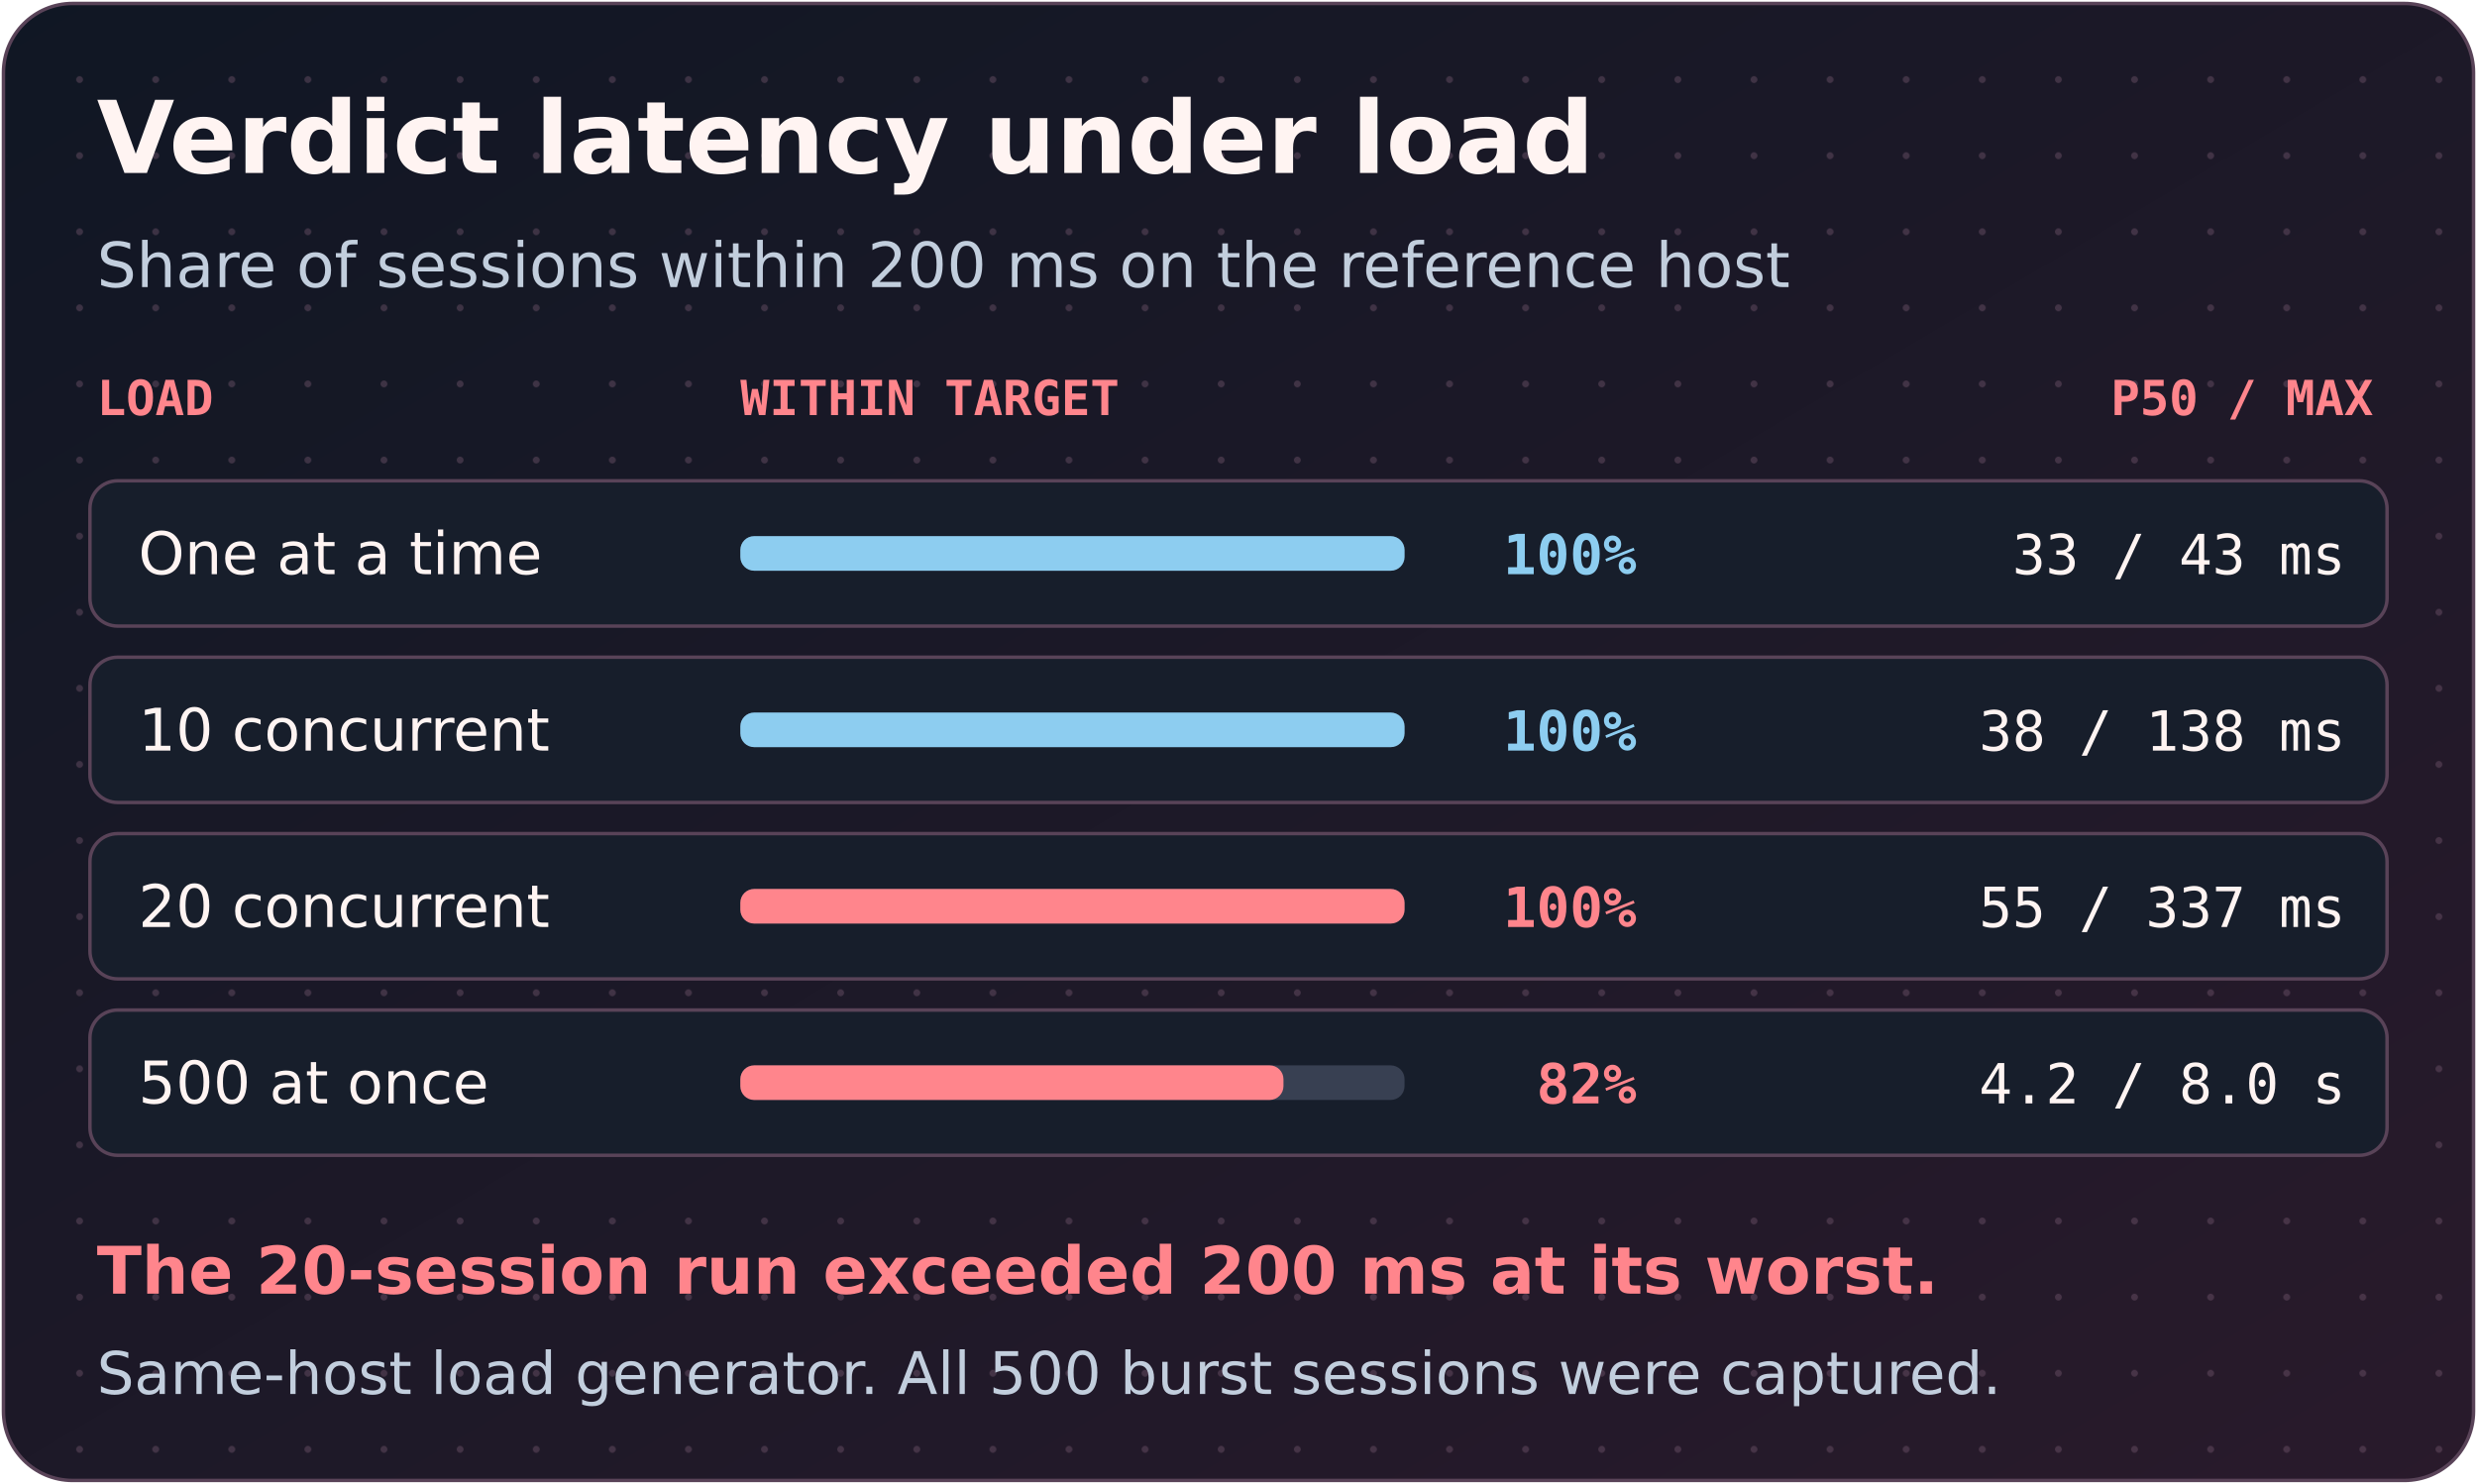
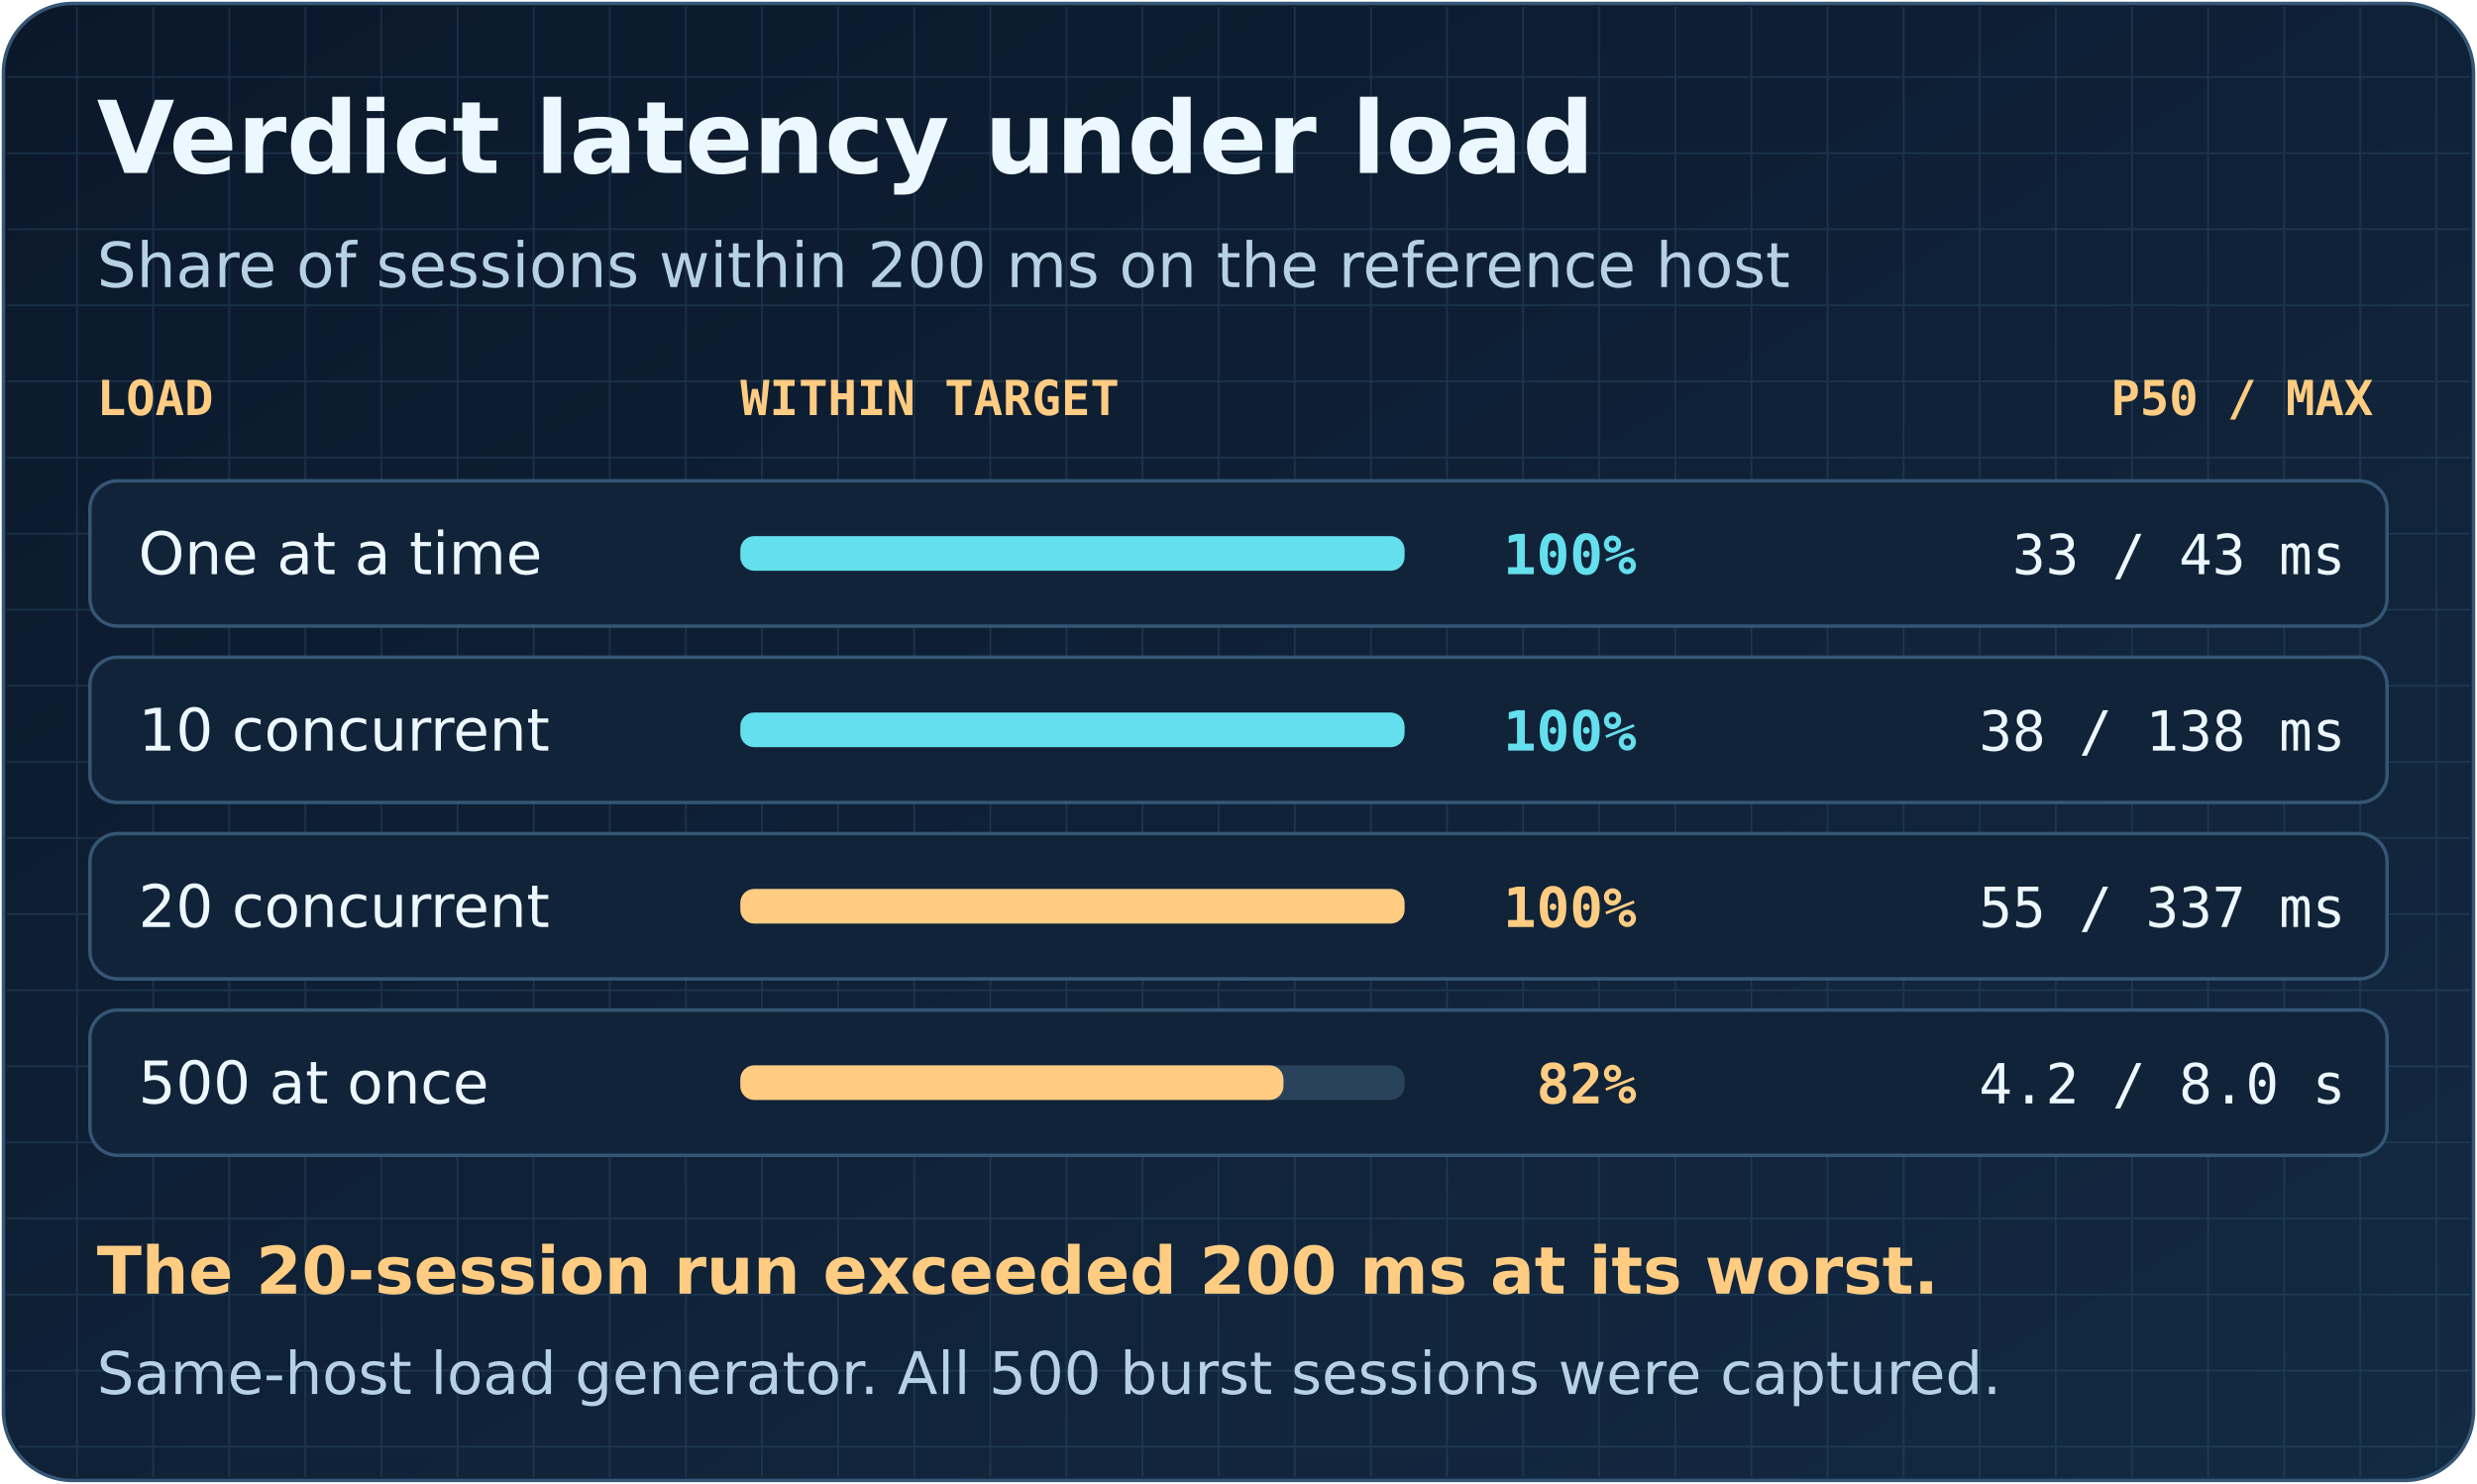
<svg xmlns="http://www.w3.org/2000/svg" width="716" height="429" viewBox="0 0 716 429" role="img" aria-labelledby="title description">
  <defs>
    <linearGradient id="surface" x2="1" y2="1">
-       <stop stop-color="#101724" />
-       <stop offset="1" stop-color="#291a2b" />
+       <stop stop-color="#0b182a" />
+       <stop offset="1" stop-color="#132a43" />
    </linearGradient>
    <pattern id="grid" width="22" height="22" patternUnits="userSpaceOnUse">
-       <circle cx="1" cy="1" r="1" fill="#72566c" opacity=".43" />
+       <path d="M22 0H0V22" fill="none" stroke="#325471" opacity=".38" />
    </pattern>
    <style>@media (prefers-reduced-motion: reduce) { .motion { display: none; } }</style>
  </defs>
-   <rect x="1" y="1" width="714" height="427" rx="20" fill="url(#surface)" stroke="#594358" />
+   <rect x="1" y="1" width="714" height="427" rx="20" fill="url(#surface)" stroke="#355675" />
  <rect x="2" y="2" width="712" height="425" rx="20" fill="url(#grid)" stroke="none" />
-   <text x="28" y="50" fill="#fff4f2" font-family="DejaVu Sans, Arial, sans-serif" font-size="29" font-weight="700" text-anchor="start">Verdict latency under load</text>
-   <text x="28" y="83" fill="#c2cedd" font-family="DejaVu Sans, Arial, sans-serif" font-size="18" font-weight="400" text-anchor="start">Share of sessions within 200 ms on the reference host</text>
-   <text x="28" y="120" fill="#ff858c" font-family="DejaVu Sans Mono, Consolas, monospace" font-size="14" font-weight="700" text-anchor="start">LOAD</text>
-   <text x="214" y="120" fill="#ff858c" font-family="DejaVu Sans Mono, Consolas, monospace" font-size="14" font-weight="700" text-anchor="start">WITHIN TARGET</text>
-   <text x="686" y="120" fill="#ff858c" font-family="DejaVu Sans Mono, Consolas, monospace" font-size="14" font-weight="700" text-anchor="end">P50 / MAX</text>
-   <rect x="26" y="139" width="664" height="42" rx="8" fill="#171e2b" stroke="#594358" />
-   <text x="40" y="166" fill="#fff4f2" font-family="DejaVu Sans, Arial, sans-serif" font-size="17" font-weight="400" text-anchor="start">One at a time</text>
-   <rect x="214" y="155" width="192" height="10" rx="4" fill="#384052" stroke="none" />
-   <rect x="214" y="155" width="192" height="10" rx="4" fill="#8dcdf0" stroke="none" />
-   <text x="473" y="166" fill="#8dcdf0" font-family="DejaVu Sans Mono, Consolas, monospace" font-size="16" font-weight="700" text-anchor="end">100%</text>
-   <text x="678" y="166" fill="#fff4f2" font-family="DejaVu Sans Mono, Consolas, monospace" font-size="16" font-weight="400" text-anchor="end">33 / 43 ms</text>
-   <rect x="26" y="190" width="664" height="42" rx="8" fill="#171e2b" stroke="#594358" />
-   <text x="40" y="217" fill="#fff4f2" font-family="DejaVu Sans, Arial, sans-serif" font-size="17" font-weight="400" text-anchor="start">10 concurrent</text>
-   <rect x="214" y="206" width="192" height="10" rx="4" fill="#384052" stroke="none" />
-   <rect x="214" y="206" width="192" height="10" rx="4" fill="#8dcdf0" stroke="none" />
-   <text x="473" y="217" fill="#8dcdf0" font-family="DejaVu Sans Mono, Consolas, monospace" font-size="16" font-weight="700" text-anchor="end">100%</text>
-   <text x="678" y="217" fill="#fff4f2" font-family="DejaVu Sans Mono, Consolas, monospace" font-size="16" font-weight="400" text-anchor="end">38 / 138 ms</text>
-   <rect x="26" y="241" width="664" height="42" rx="8" fill="#171e2b" stroke="#594358" />
-   <text x="40" y="268" fill="#fff4f2" font-family="DejaVu Sans, Arial, sans-serif" font-size="17" font-weight="400" text-anchor="start">20 concurrent</text>
-   <rect x="214" y="257" width="192" height="10" rx="4" fill="#384052" stroke="none" />
-   <rect x="214" y="257" width="192" height="10" rx="4" fill="#ff858c" stroke="none" />
-   <text x="473" y="268" fill="#ff858c" font-family="DejaVu Sans Mono, Consolas, monospace" font-size="16" font-weight="700" text-anchor="end">100%</text>
-   <text x="678" y="268" fill="#fff4f2" font-family="DejaVu Sans Mono, Consolas, monospace" font-size="16" font-weight="400" text-anchor="end">55 / 337 ms</text>
-   <rect x="26" y="292" width="664" height="42" rx="8" fill="#171e2b" stroke="#594358" />
-   <text x="40" y="319" fill="#fff4f2" font-family="DejaVu Sans, Arial, sans-serif" font-size="17" font-weight="400" text-anchor="start">500 at once</text>
-   <rect x="214" y="308" width="192" height="10" rx="4" fill="#384052" stroke="none" />
-   <rect x="214" y="308" width="157" height="10" rx="4" fill="#ff858c" stroke="none" />
-   <text x="473" y="319" fill="#ff858c" font-family="DejaVu Sans Mono, Consolas, monospace" font-size="16" font-weight="700" text-anchor="end">82%</text>
-   <text x="678" y="319" fill="#fff4f2" font-family="DejaVu Sans Mono, Consolas, monospace" font-size="16" font-weight="400" text-anchor="end">4.2 / 8.0 s</text>
-   <text x="28" y="374" fill="#ff858c" font-family="DejaVu Sans, Arial, sans-serif" font-size="19" font-weight="700" text-anchor="start">The 20-session run exceeded 200 ms at its worst.</text>
-   <text x="28" y="403" fill="#c2cedd" font-family="DejaVu Sans, Arial, sans-serif" font-size="17" font-weight="400" text-anchor="start">Same-host load generator. All 500 burst sessions were captured.</text>
+   <text x="28" y="50" fill="#ecf8ff" font-family="DejaVu Sans, Arial, sans-serif" font-size="29" font-weight="700" text-anchor="start">Verdict latency under load</text>
+   <text x="28" y="83" fill="#b7d1e4" font-family="DejaVu Sans, Arial, sans-serif" font-size="18" font-weight="400" text-anchor="start">Share of sessions within 200 ms on the reference host</text>
+   <text x="28" y="120" fill="#ffcc82" font-family="DejaVu Sans Mono, Consolas, monospace" font-size="14" font-weight="700" text-anchor="start">LOAD</text>
+   <text x="214" y="120" fill="#ffcc82" font-family="DejaVu Sans Mono, Consolas, monospace" font-size="14" font-weight="700" text-anchor="start">WITHIN TARGET</text>
+   <text x="686" y="120" fill="#ffcc82" font-family="DejaVu Sans Mono, Consolas, monospace" font-size="14" font-weight="700" text-anchor="end">P50 / MAX</text>
+   <rect x="26" y="139" width="664" height="42" rx="8" fill="#112338" stroke="#355675" />
+   <text x="40" y="166" fill="#ecf8ff" font-family="DejaVu Sans, Arial, sans-serif" font-size="17" font-weight="400" text-anchor="start">One at a time</text>
+   <rect x="214" y="155" width="192" height="10" rx="4" fill="#28435b" stroke="none" />
+   <rect x="214" y="155" width="192" height="10" rx="4" fill="#64dfed" stroke="none" />
+   <text x="473" y="166" fill="#64dfed" font-family="DejaVu Sans Mono, Consolas, monospace" font-size="16" font-weight="700" text-anchor="end">100%</text>
+   <text x="678" y="166" fill="#ecf8ff" font-family="DejaVu Sans Mono, Consolas, monospace" font-size="16" font-weight="400" text-anchor="end">33 / 43 ms</text>
+   <rect x="26" y="190" width="664" height="42" rx="8" fill="#112338" stroke="#355675" />
+   <text x="40" y="217" fill="#ecf8ff" font-family="DejaVu Sans, Arial, sans-serif" font-size="17" font-weight="400" text-anchor="start">10 concurrent</text>
+   <rect x="214" y="206" width="192" height="10" rx="4" fill="#28435b" stroke="none" />
+   <rect x="214" y="206" width="192" height="10" rx="4" fill="#64dfed" stroke="none" />
+   <text x="473" y="217" fill="#64dfed" font-family="DejaVu Sans Mono, Consolas, monospace" font-size="16" font-weight="700" text-anchor="end">100%</text>
+   <text x="678" y="217" fill="#ecf8ff" font-family="DejaVu Sans Mono, Consolas, monospace" font-size="16" font-weight="400" text-anchor="end">38 / 138 ms</text>
+   <rect x="26" y="241" width="664" height="42" rx="8" fill="#112338" stroke="#355675" />
+   <text x="40" y="268" fill="#ecf8ff" font-family="DejaVu Sans, Arial, sans-serif" font-size="17" font-weight="400" text-anchor="start">20 concurrent</text>
+   <rect x="214" y="257" width="192" height="10" rx="4" fill="#28435b" stroke="none" />
+   <rect x="214" y="257" width="192" height="10" rx="4" fill="#ffcc82" stroke="none" />
+   <text x="473" y="268" fill="#ffcc82" font-family="DejaVu Sans Mono, Consolas, monospace" font-size="16" font-weight="700" text-anchor="end">100%</text>
+   <text x="678" y="268" fill="#ecf8ff" font-family="DejaVu Sans Mono, Consolas, monospace" font-size="16" font-weight="400" text-anchor="end">55 / 337 ms</text>
+   <rect x="26" y="292" width="664" height="42" rx="8" fill="#112338" stroke="#355675" />
+   <text x="40" y="319" fill="#ecf8ff" font-family="DejaVu Sans, Arial, sans-serif" font-size="17" font-weight="400" text-anchor="start">500 at once</text>
+   <rect x="214" y="308" width="192" height="10" rx="4" fill="#28435b" stroke="none" />
+   <rect x="214" y="308" width="157" height="10" rx="4" fill="#ffcc82" stroke="none" />
+   <text x="473" y="319" fill="#ffcc82" font-family="DejaVu Sans Mono, Consolas, monospace" font-size="16" font-weight="700" text-anchor="end">82%</text>
+   <text x="678" y="319" fill="#ecf8ff" font-family="DejaVu Sans Mono, Consolas, monospace" font-size="16" font-weight="400" text-anchor="end">4.2 / 8.0 s</text>
+   <text x="28" y="374" fill="#ffcc82" font-family="DejaVu Sans, Arial, sans-serif" font-size="19" font-weight="700" text-anchor="start">The 20-session run exceeded 200 ms at its worst.</text>
+   <text x="28" y="403" fill="#b7d1e4" font-family="DejaVu Sans, Arial, sans-serif" font-size="17" font-weight="400" text-anchor="start">Same-host load generator. All 500 burst sessions were captured.</text>
</svg>
